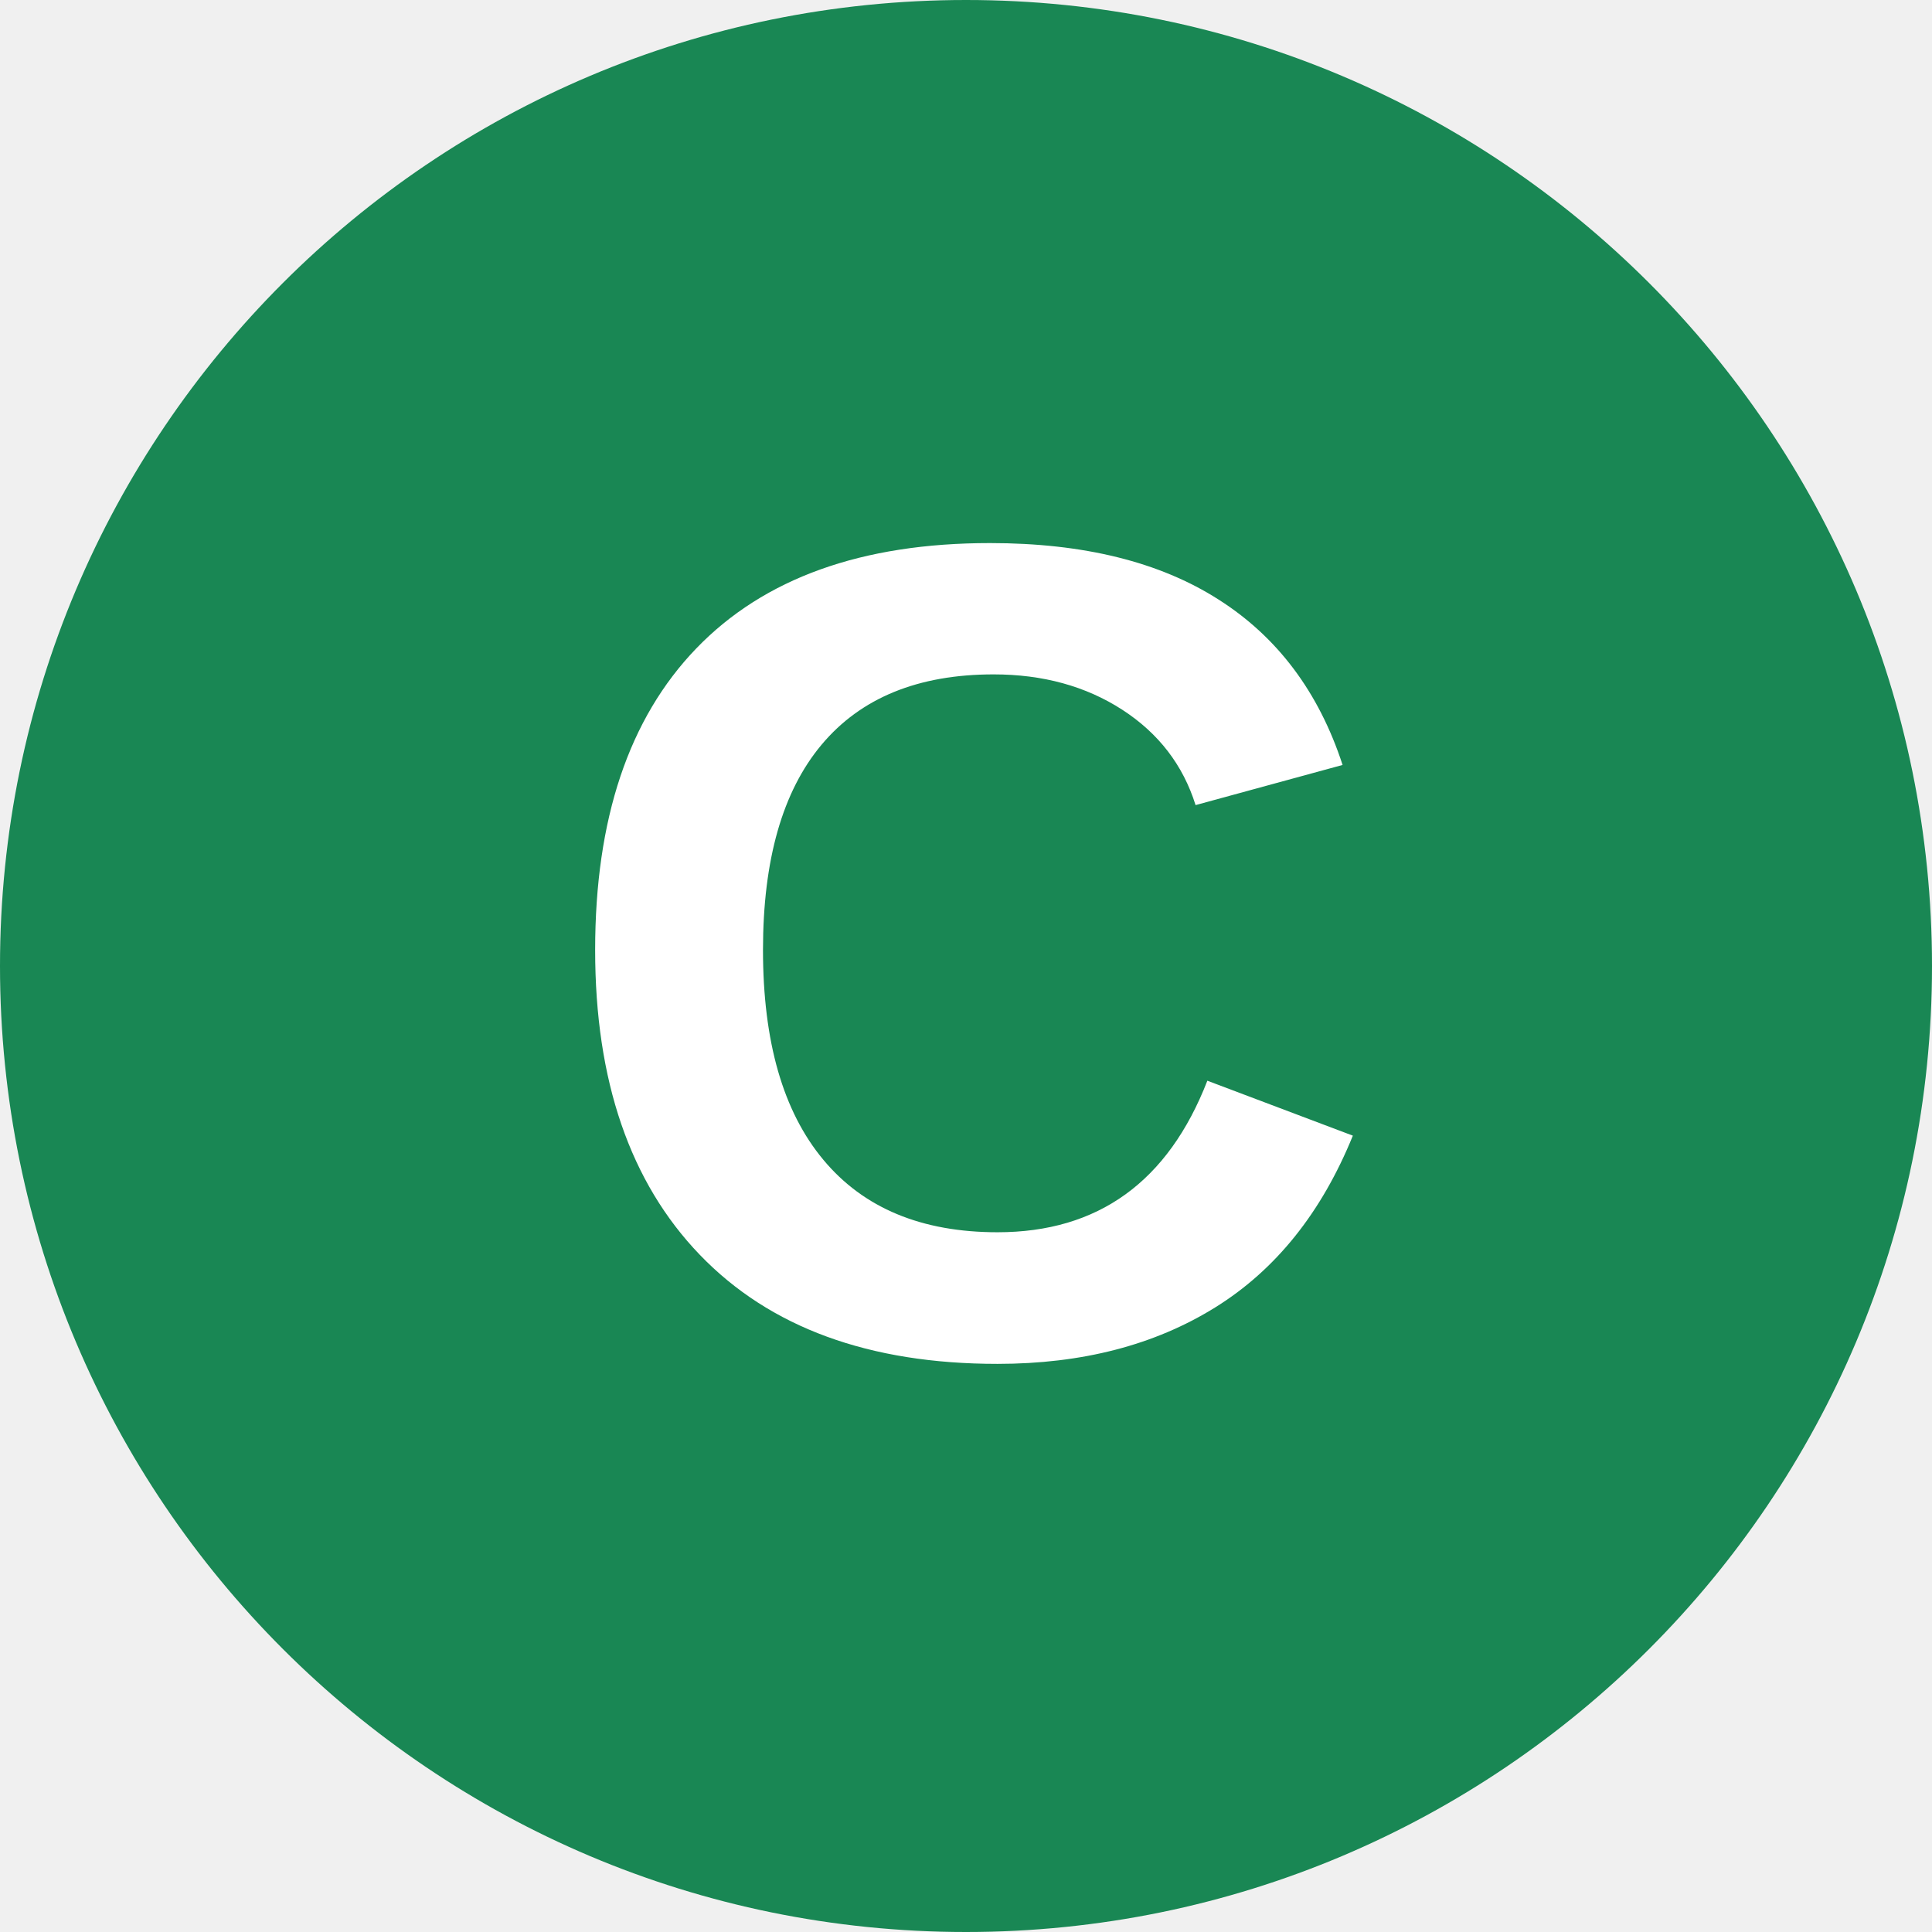
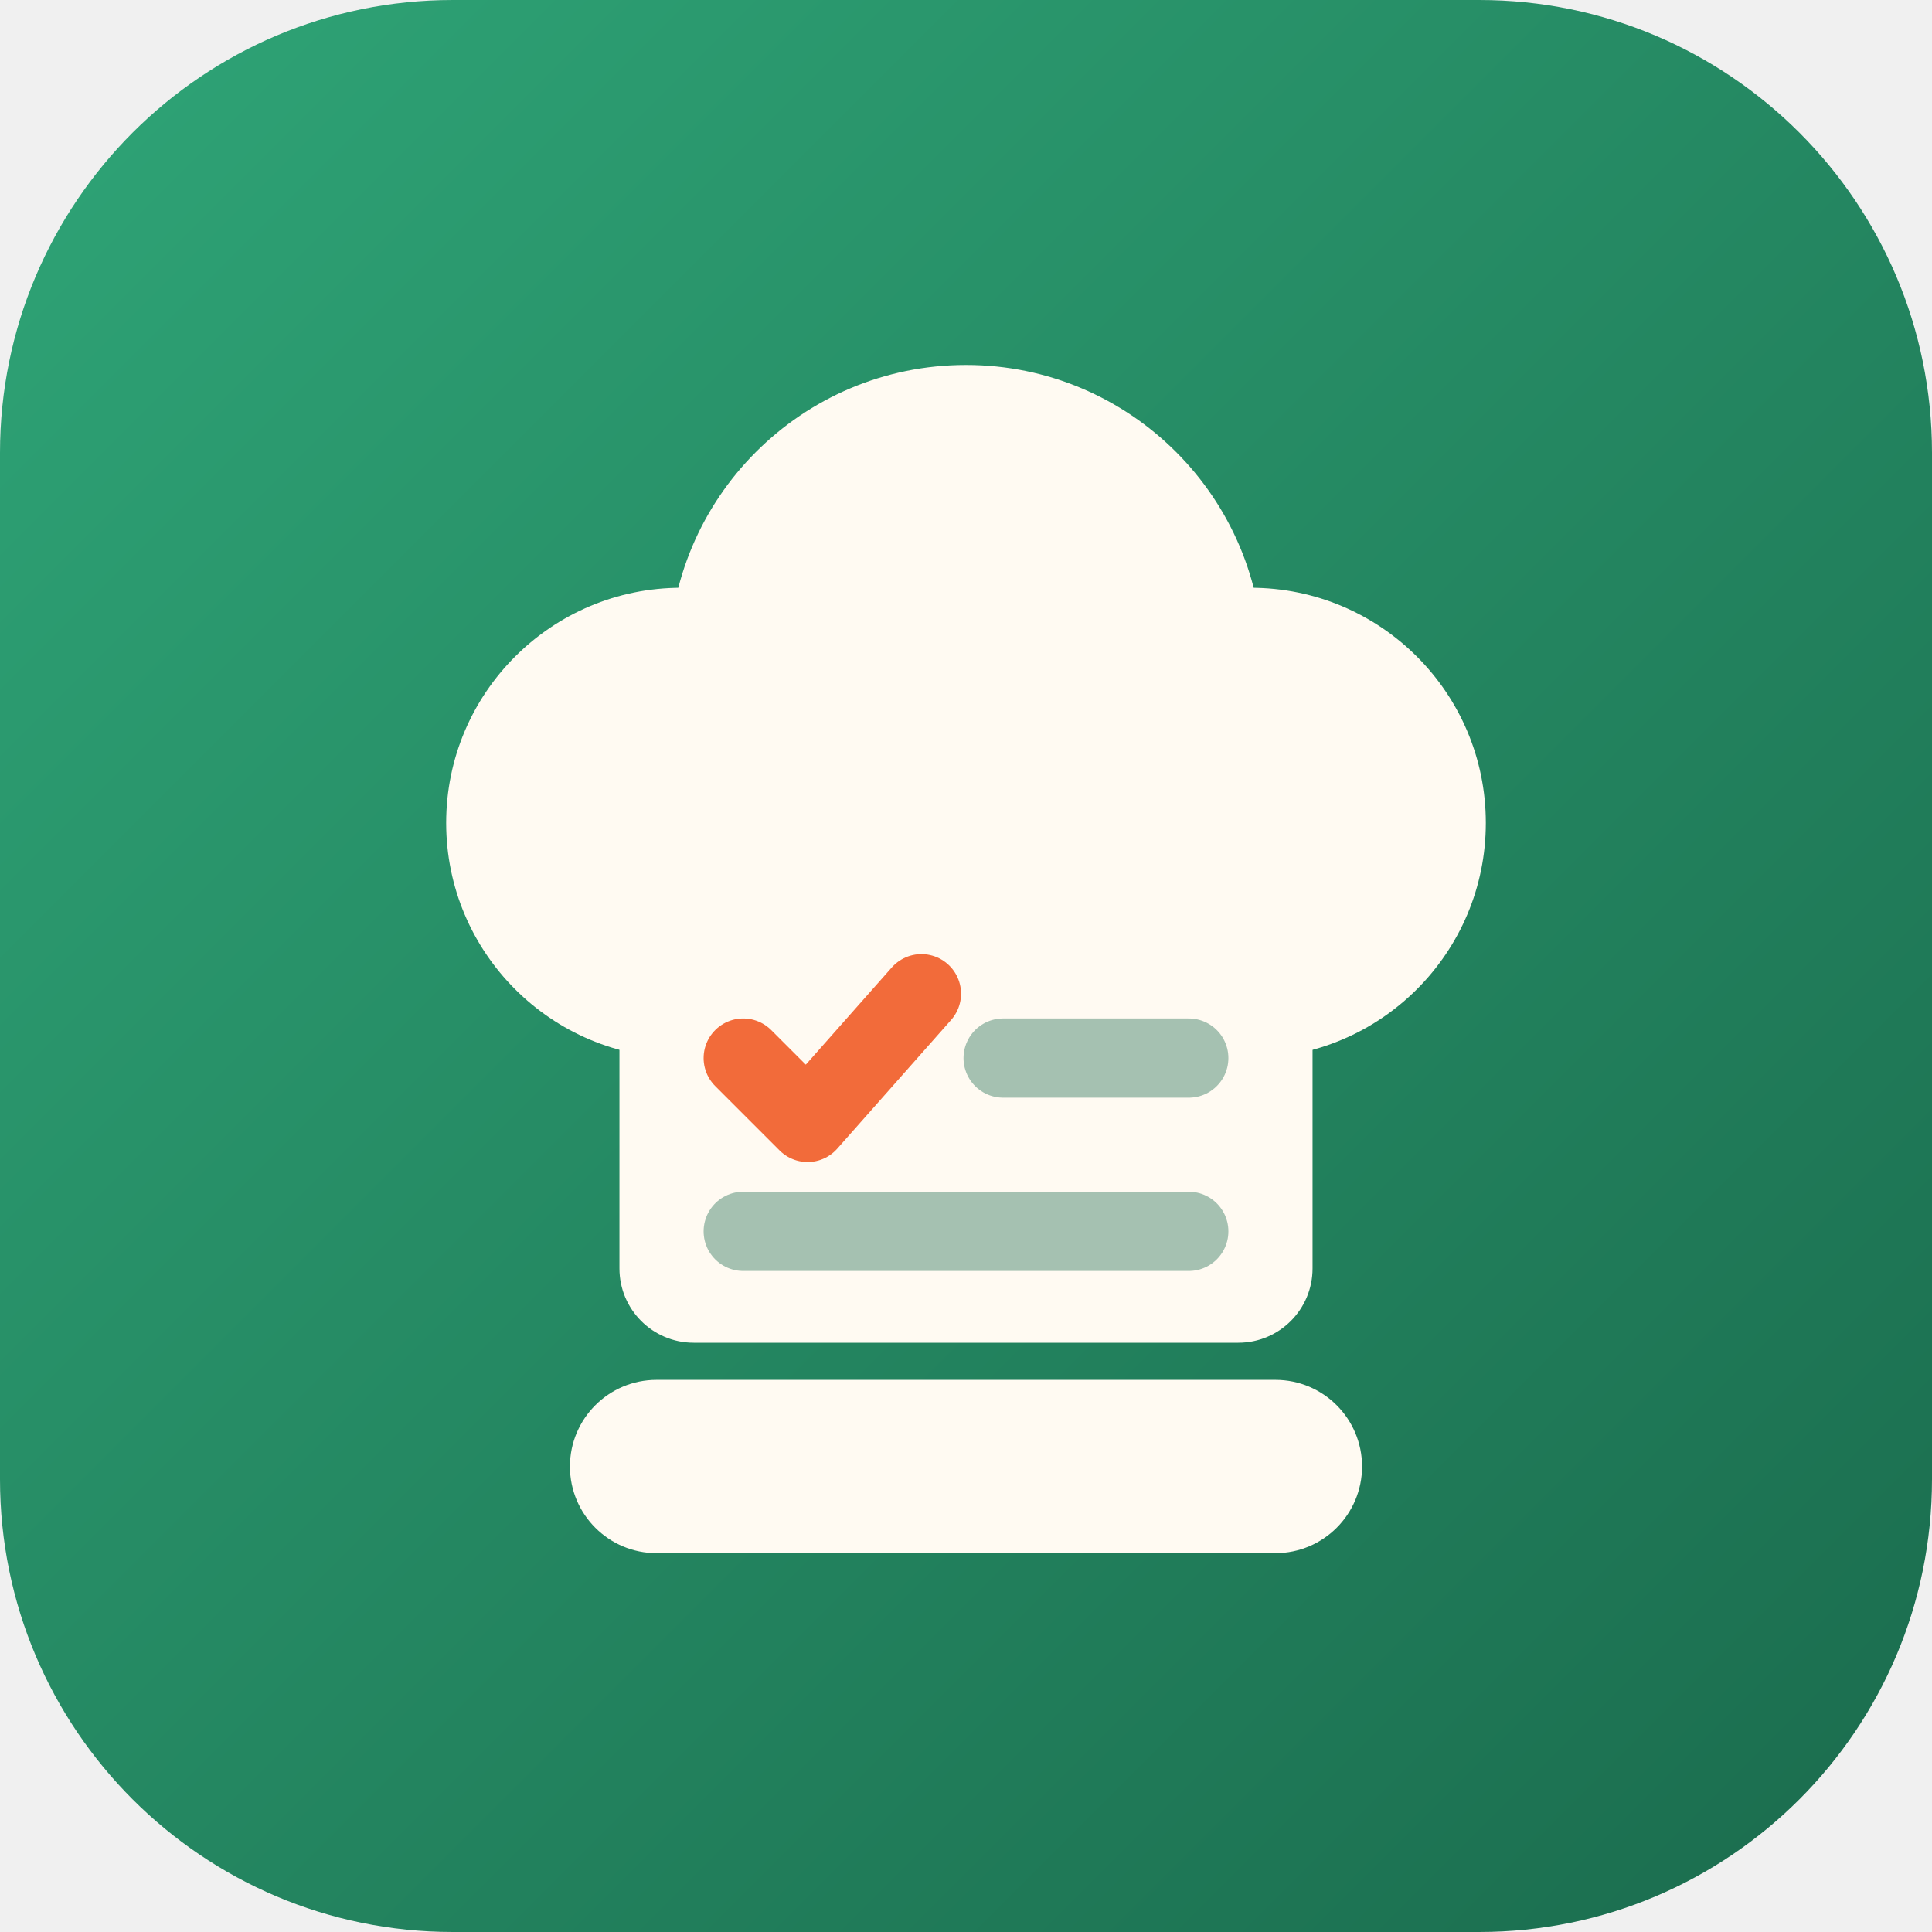
- <svg xmlns="http://www.w3.org/2000/svg" viewBox="0 0 100 100">
-   <circle cx="50" cy="50" r="50" fill="#198754" />
-   <text x="50" y="70" font-size="60" text-anchor="middle" fill="white" font-family="Arial, sans-serif" font-weight="bold">C</text>
+ <svg xmlns="http://www.w3.org/2000/svg" viewBox="0 0 64 64">
+   <defs>
+     <linearGradient id="bg" x1="0" y1="0" x2="1" y2="1">
+       <stop offset="0" stop-color="#2fa577" />
+       <stop offset="1" stop-color="#1a6b4d" />
+     </linearGradient>
+   </defs>
+   <rect width="64" height="64" rx="15" fill="url(#bg)" />
+   <g transform="translate(32 33) scale(.82) translate(-32 -32)">
+     <g fill="#fffaf2">
+       <circle cx="20.5" cy="25" r="9.5" />
+       <circle cx="32" cy="18.5" r="12" />
+       <circle cx="43.5" cy="25" r="9.5" />
+       <rect x="18" y="24" width="28" height="22" rx="3" />
+       <rect x="16" y="47.5" width="32" height="7" rx="3.5" />
+     </g>
+     <g fill="none" stroke-linecap="round" stroke-linejoin="round" stroke-width="3.2">
+       <path d="M23 34.5l2.6 2.6 4.6-5.2" stroke="#f26b3a" />
+       <path d="M33.5 34.5H41M23 41.5H41" stroke="#1d6b4f" opacity=".4" />
+     </g>
+   </g>
</svg>
